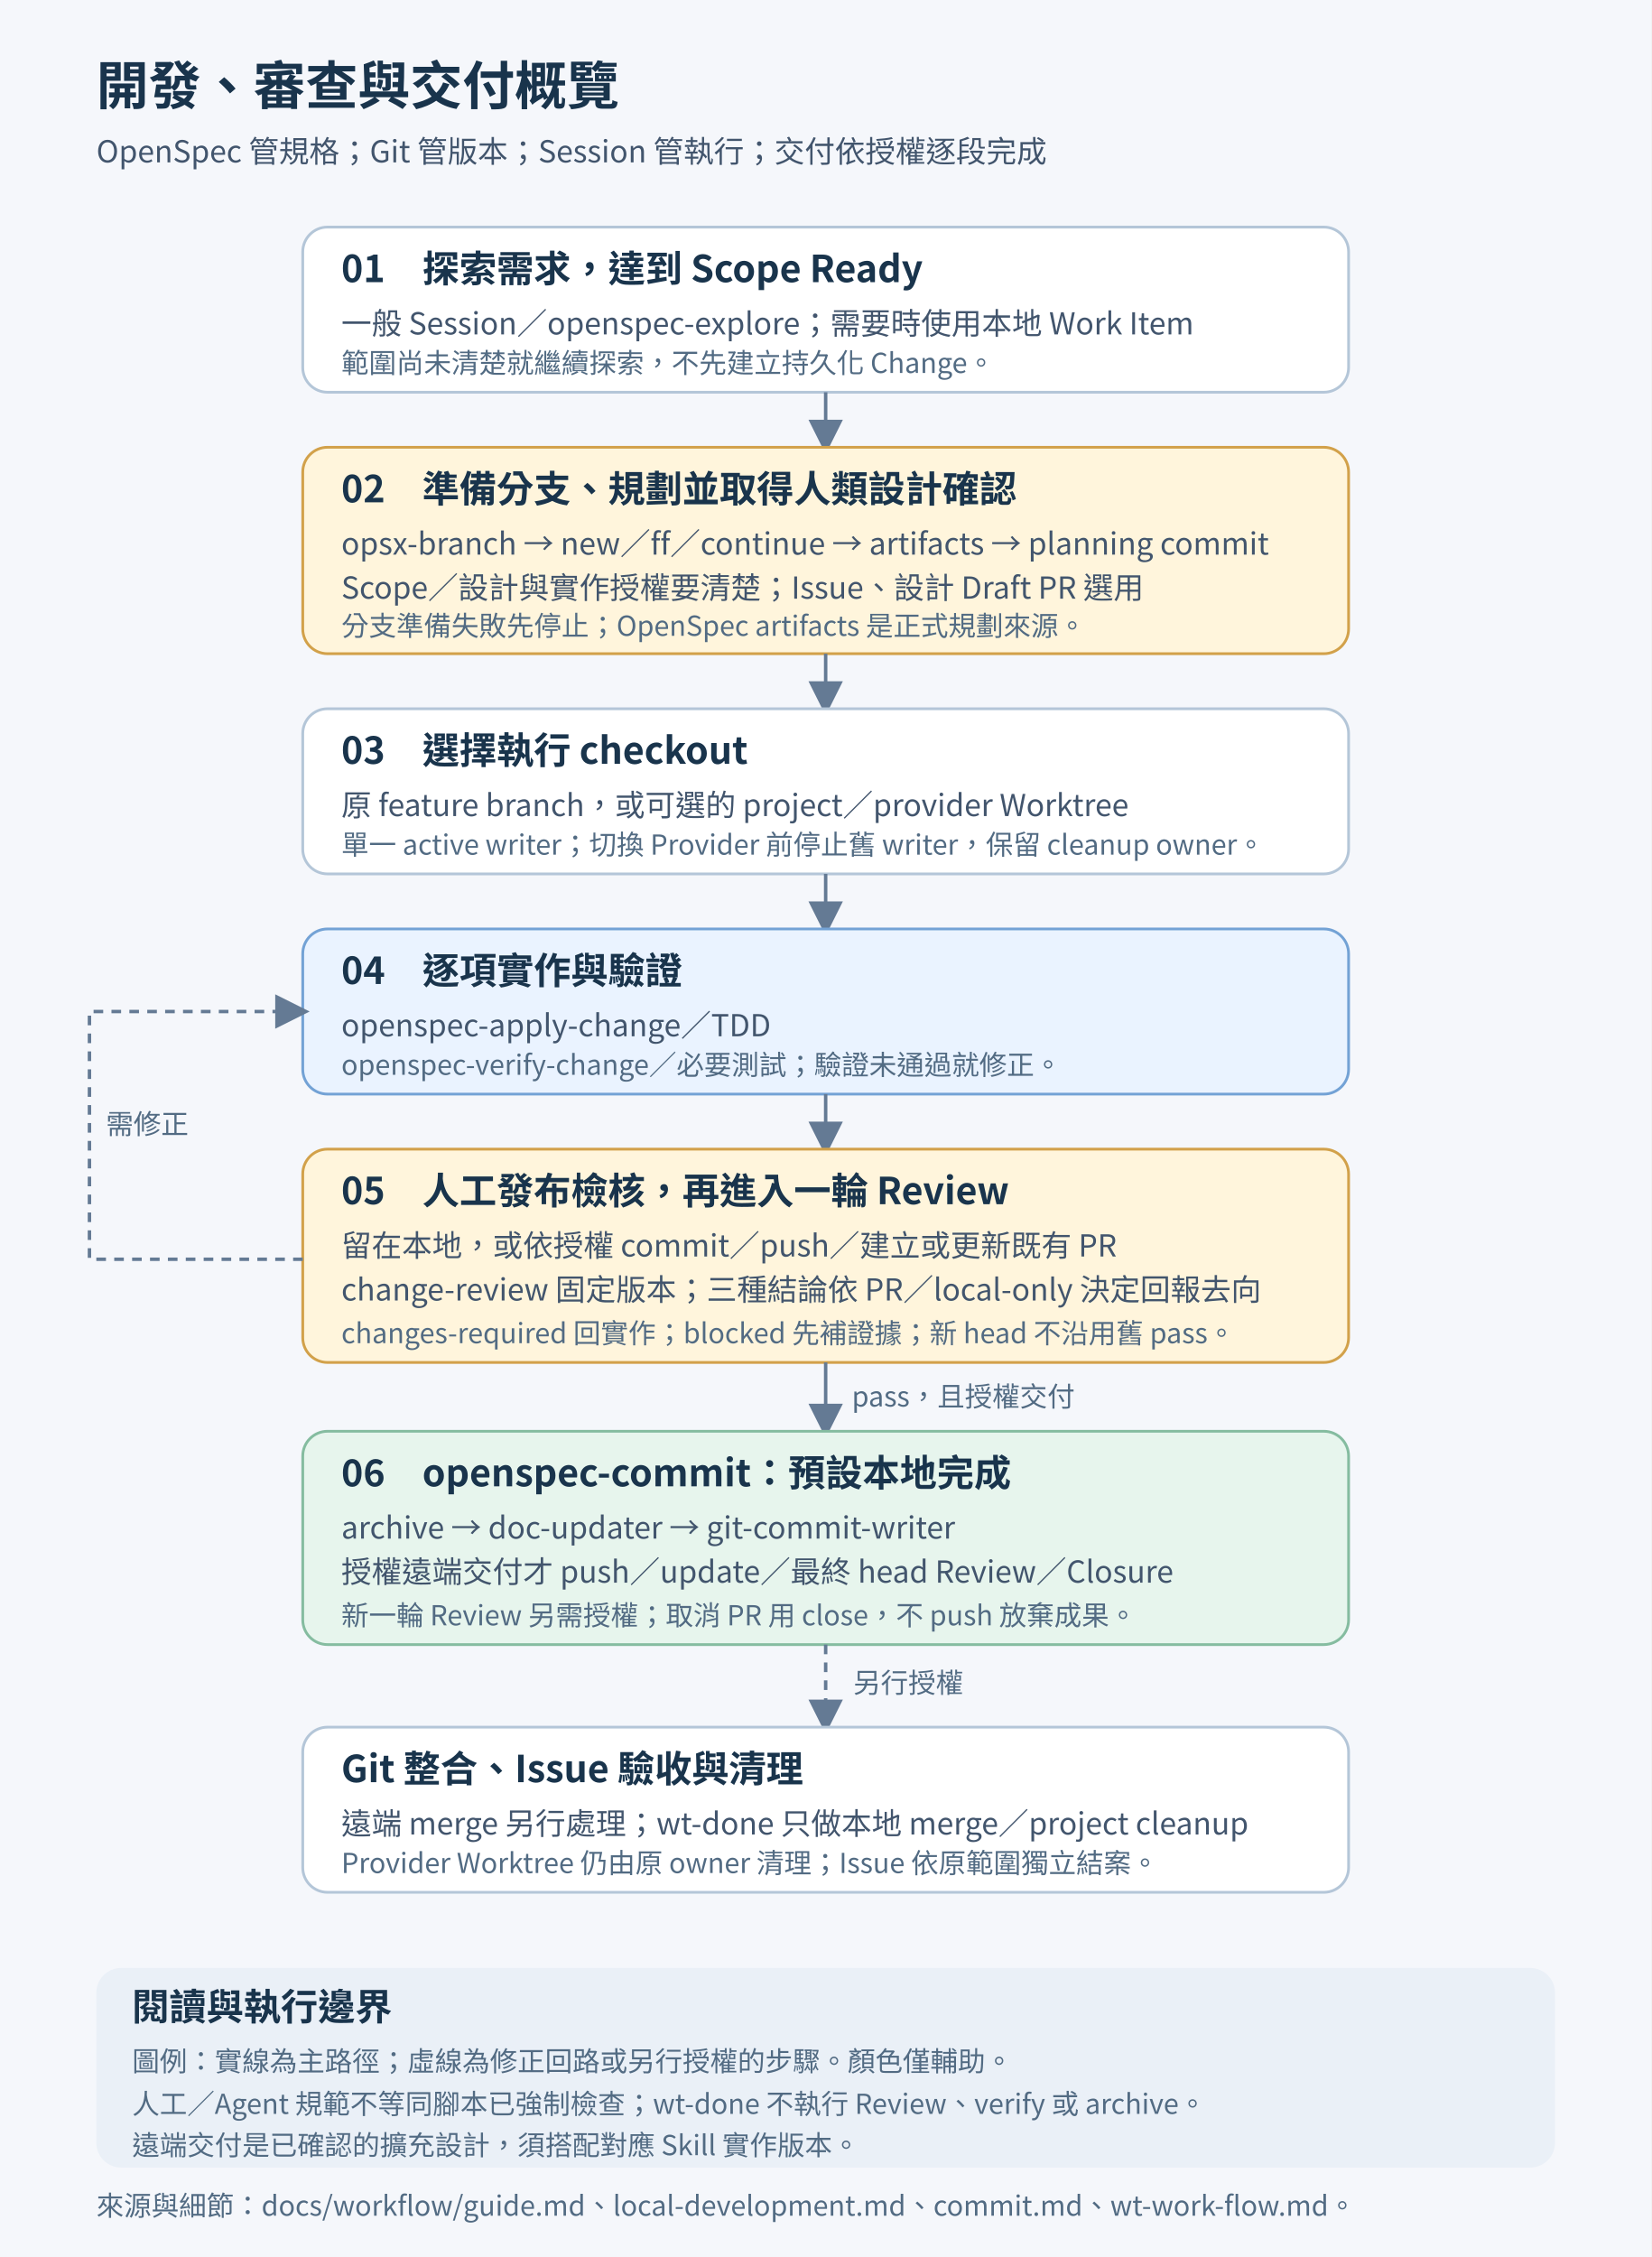
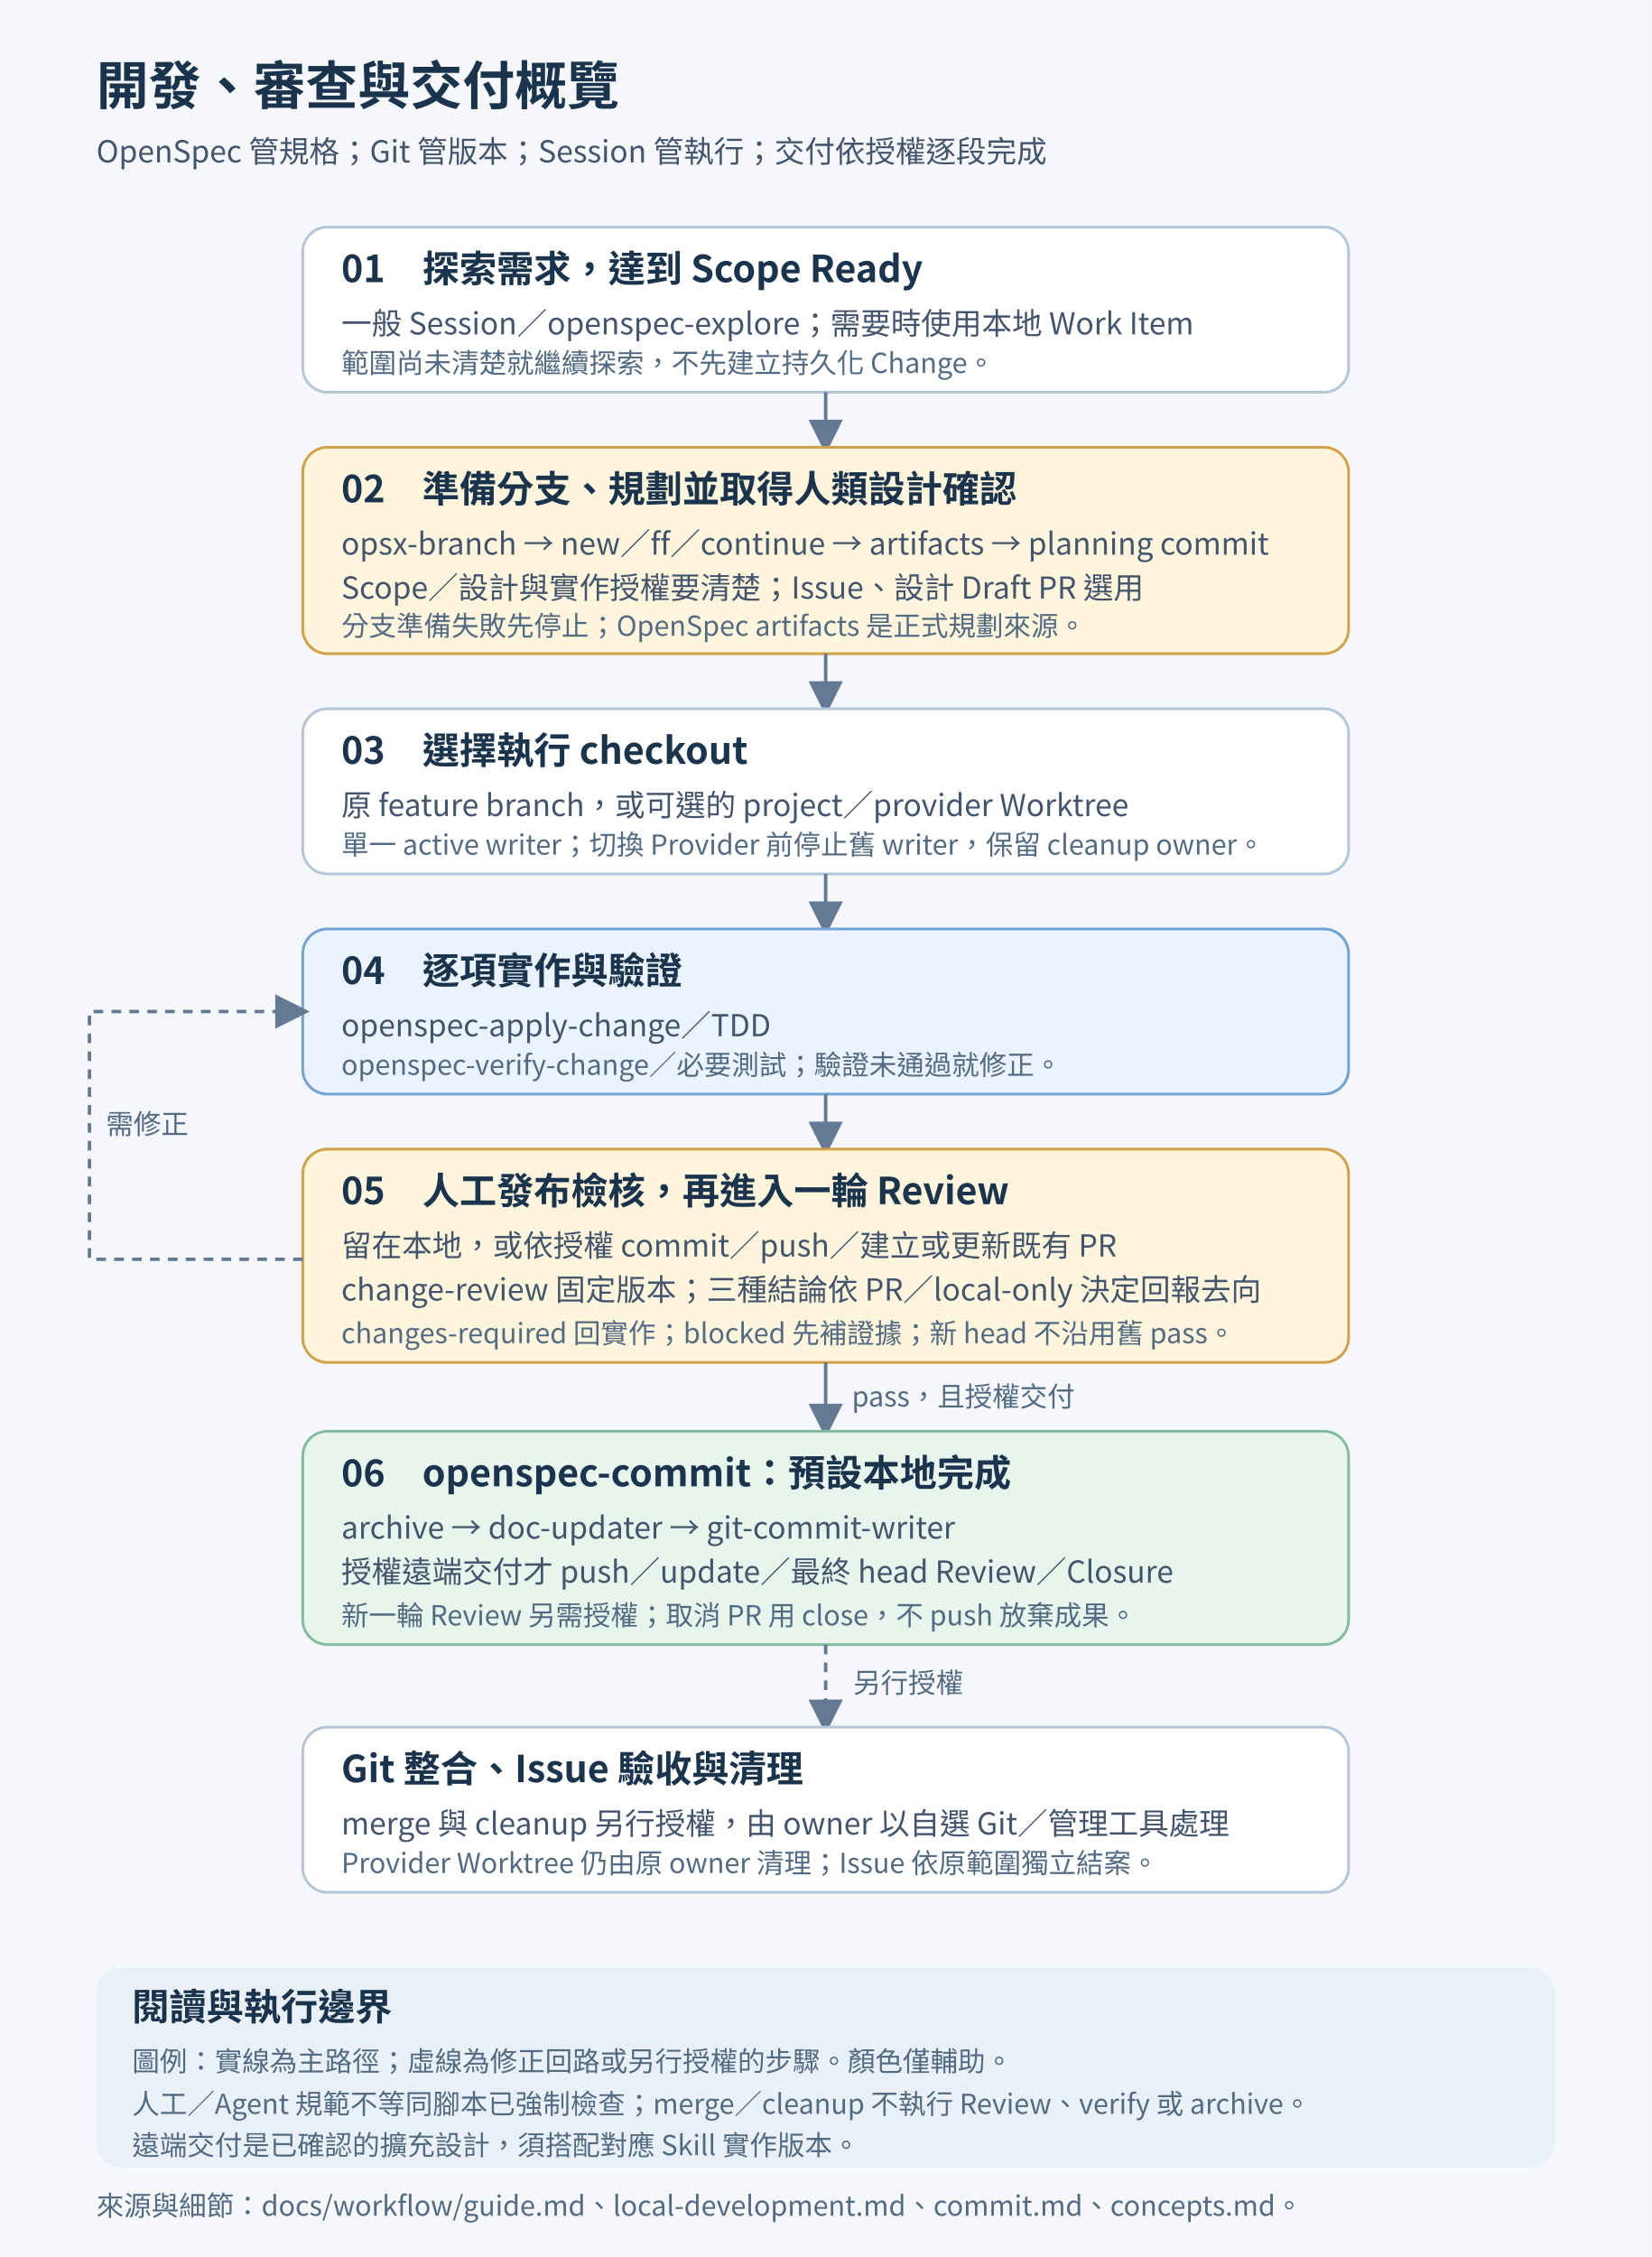
<svg xmlns="http://www.w3.org/2000/svg" width="1200" height="1640" viewBox="0 0 1200 1640" role="img" aria-labelledby="title desc">
  <defs>
    <marker id="arrow" markerWidth="10" markerHeight="10" refX="8" refY="5" orient="auto">
      <path d="M0 0 L10 5 L0 10 Z" fill="#647a94" />
    </marker>
  </defs>
  <style>text{font-family:"PingFang TC","Noto Sans CJK TC",sans-serif;fill:#19344c}.title{font-size:38px;font-weight:700}.h{font-size:27px;font-weight:650}.p{font-size:22px;fill:#42556d}.note{font-size:20px;fill:#526b83}.line{fill:none;stroke:#647a94;stroke-width:2.5;stroke-linejoin:round;marker-end:url(#arrow)}</style>
  <rect width="1200" height="1640" fill="#f5f7fb" />
  <text x="70" y="76" class="title">開發、審查與交付概覽</text>
  <text x="70" y="118" class="p">OpenSpec 管規格；Git 管版本；Session 管執行；交付依授權逐段完成</text>
  <rect x="220" y="165" width="760" height="120" rx="18" fill="#fff" stroke="#b4c6d8" stroke-width="2" />
  <text x="248" y="205" class="h">01　探索需求，達到 Scope Ready</text>
  <text x="248" y="243" class="p">一般 Session／openspec-explore；需要時使用本地 Work Item</text>
  <text x="248" y="271" class="note">範圍尚未清楚就繼續探索，不先建立持久化 Change。</text>
  <path d="M600 285 V325" class="line" />
  <rect x="220" y="325" width="760" height="150" rx="18" fill="#fff5dc" stroke="#d2a14a" stroke-width="2" />
  <text x="248" y="365" class="h">02　準備分支、規劃並取得人類設計確認</text>
  <text x="248" y="403" class="p">opsx-branch → new／ff／continue → artifacts → planning commit</text>
  <text x="248" y="435" class="p">Scope／設計與實作授權要清楚；Issue、設計 Draft PR 選用</text>
  <text x="248" y="462" class="note">分支準備失敗先停止；OpenSpec artifacts 是正式規劃來源。</text>
  <path d="M600 475 V515" class="line" />
  <rect x="220" y="515" width="760" height="120" rx="18" fill="#fff" stroke="#b4c6d8" stroke-width="2" />
  <text x="248" y="555" class="h">03　選擇執行 checkout</text>
  <text x="248" y="593" class="p">原 feature branch，或可選的 project／provider Worktree</text>
  <text x="248" y="621" class="note">單一 active writer；切換 Provider 前停止舊 writer，保留 cleanup owner。</text>
  <path d="M600 635 V675" class="line" />
  <rect x="220" y="675" width="760" height="120" rx="18" fill="#eaf3ff" stroke="#73a2d5" stroke-width="2" />
  <text x="248" y="715" class="h">04　逐項實作與驗證</text>
  <text x="248" y="753" class="p">openspec-apply-change／TDD</text>
  <text x="248" y="781" class="note">openspec-verify-change／必要測試；驗證未通過就修正。</text>
  <path d="M600 795 V835" class="line" />
  <rect x="220" y="835" width="760" height="155" rx="18" fill="#fff5dc" stroke="#d2a14a" stroke-width="2" />
  <text x="248" y="875" class="h">05　人工發布檢核，再進入一輪 Review</text>
  <text x="248" y="913" class="p">留在本地，或依授權 commit／push／建立或更新既有 PR</text>
  <text x="248" y="945" class="p">change-review 固定版本；三種結論依 PR／local-only 決定回報去向</text>
  <text x="248" y="976" class="note">changes-required 回實作；blocked 先補證據；新 head 不沿用舊 pass。</text>
  <path d="M220 915 H65 V735 H220" class="line" stroke-dasharray="7 6" />
  <text x="77" y="824" class="note">需修正</text>
  <path d="M600 990 V1040" class="line" />
  <text x="619" y="1022" class="note">pass，且授權交付</text>
  <rect x="220" y="1040" width="760" height="155" rx="18" fill="#e7f5ed" stroke="#85bca0" stroke-width="2" />
  <text x="248" y="1080" class="h">06　openspec-commit：預設本地完成</text>
  <text x="248" y="1118" class="p">archive → doc-updater → git-commit-writer</text>
  <text x="248" y="1150" class="p">授權遠端交付才 push／update／最終 head Review／Closure</text>
  <text x="248" y="1181" class="note">新一輪 Review 另需授權；取消 PR 用 close，不 push 放棄成果。</text>
  <path d="M600 1195 V1255" class="line" stroke-dasharray="7 6" />
  <text x="620" y="1230" class="note">另行授權</text>
  <rect x="220" y="1255" width="760" height="120" rx="18" fill="#fff" stroke="#b4c6d8" stroke-width="2" />
  <text x="248" y="1295" class="h">Git 整合、Issue 驗收與清理</text>
-   <text x="248" y="1333" class="p">遠端 merge 另行處理；wt-done 只做本地 merge／project cleanup</text>
+   <text x="248" y="1333" class="p">merge 與 cleanup 另行授權，由 owner 以自選 Git／管理工具處理</text>
  <text x="248" y="1361" class="note">Provider Worktree 仍由原 owner 清理；Issue 依原範圍獨立結案。</text>
  <rect x="70" y="1430" width="1060" height="145" rx="18" fill="#eaf0f7" />
  <text x="96" y="1468" class="h">閱讀與執行邊界</text>
  <text x="96" y="1505" class="note">圖例：實線為主路徑；虛線為修正回路或另行授權的步驟。顏色僅輔助。</text>
-   <text x="96" y="1536" class="note">人工／Agent 規範不等同腳本已強制檢查；wt-done 不執行 Review、verify 或 archive。</text>
+   <text x="96" y="1536" class="note">人工／Agent 規範不等同腳本已強制檢查；merge／cleanup 不執行 Review、verify 或 archive。</text>
  <text x="96" y="1566" class="note">遠端交付是已確認的擴充設計，須搭配對應 Skill 實作版本。</text>
-   <text x="70" y="1610" class="note">來源與細節：docs/workflow/guide.md、local-development.md、commit.md、wt-work-flow.md。</text>
+   <text x="70" y="1610" class="note">來源與細節：docs/workflow/guide.md、local-development.md、commit.md、concepts.md。</text>
</svg>
